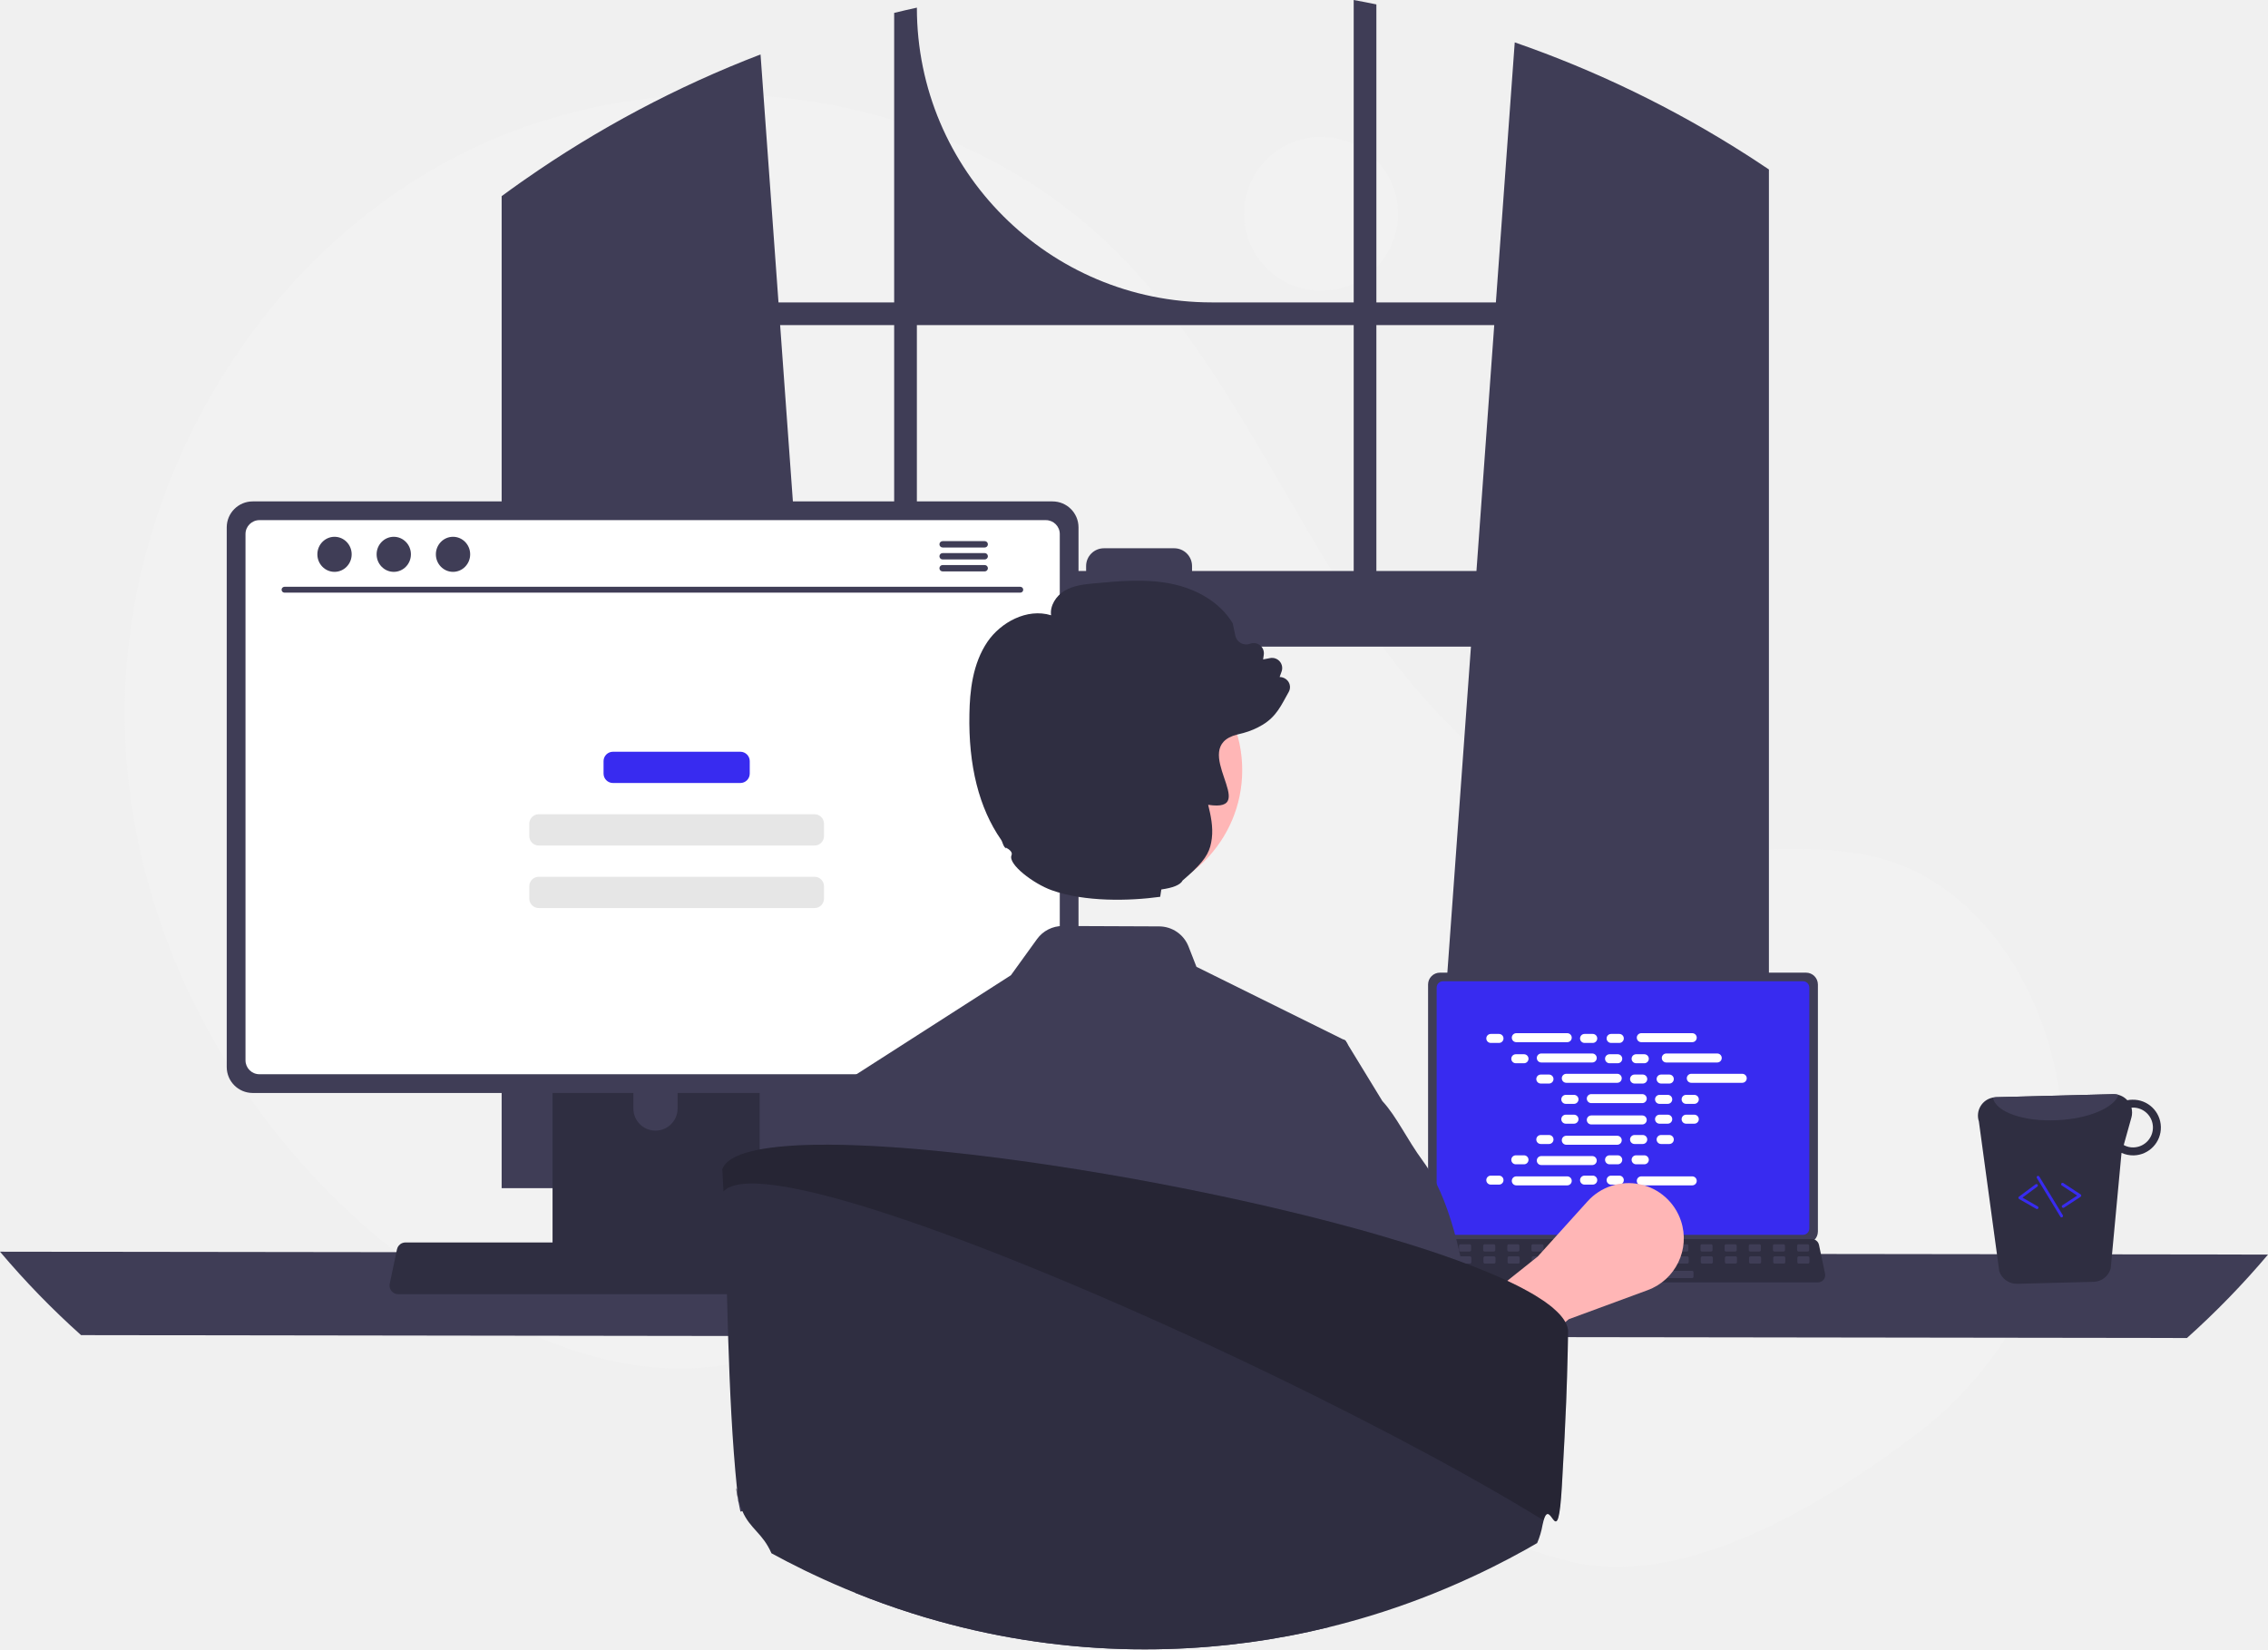
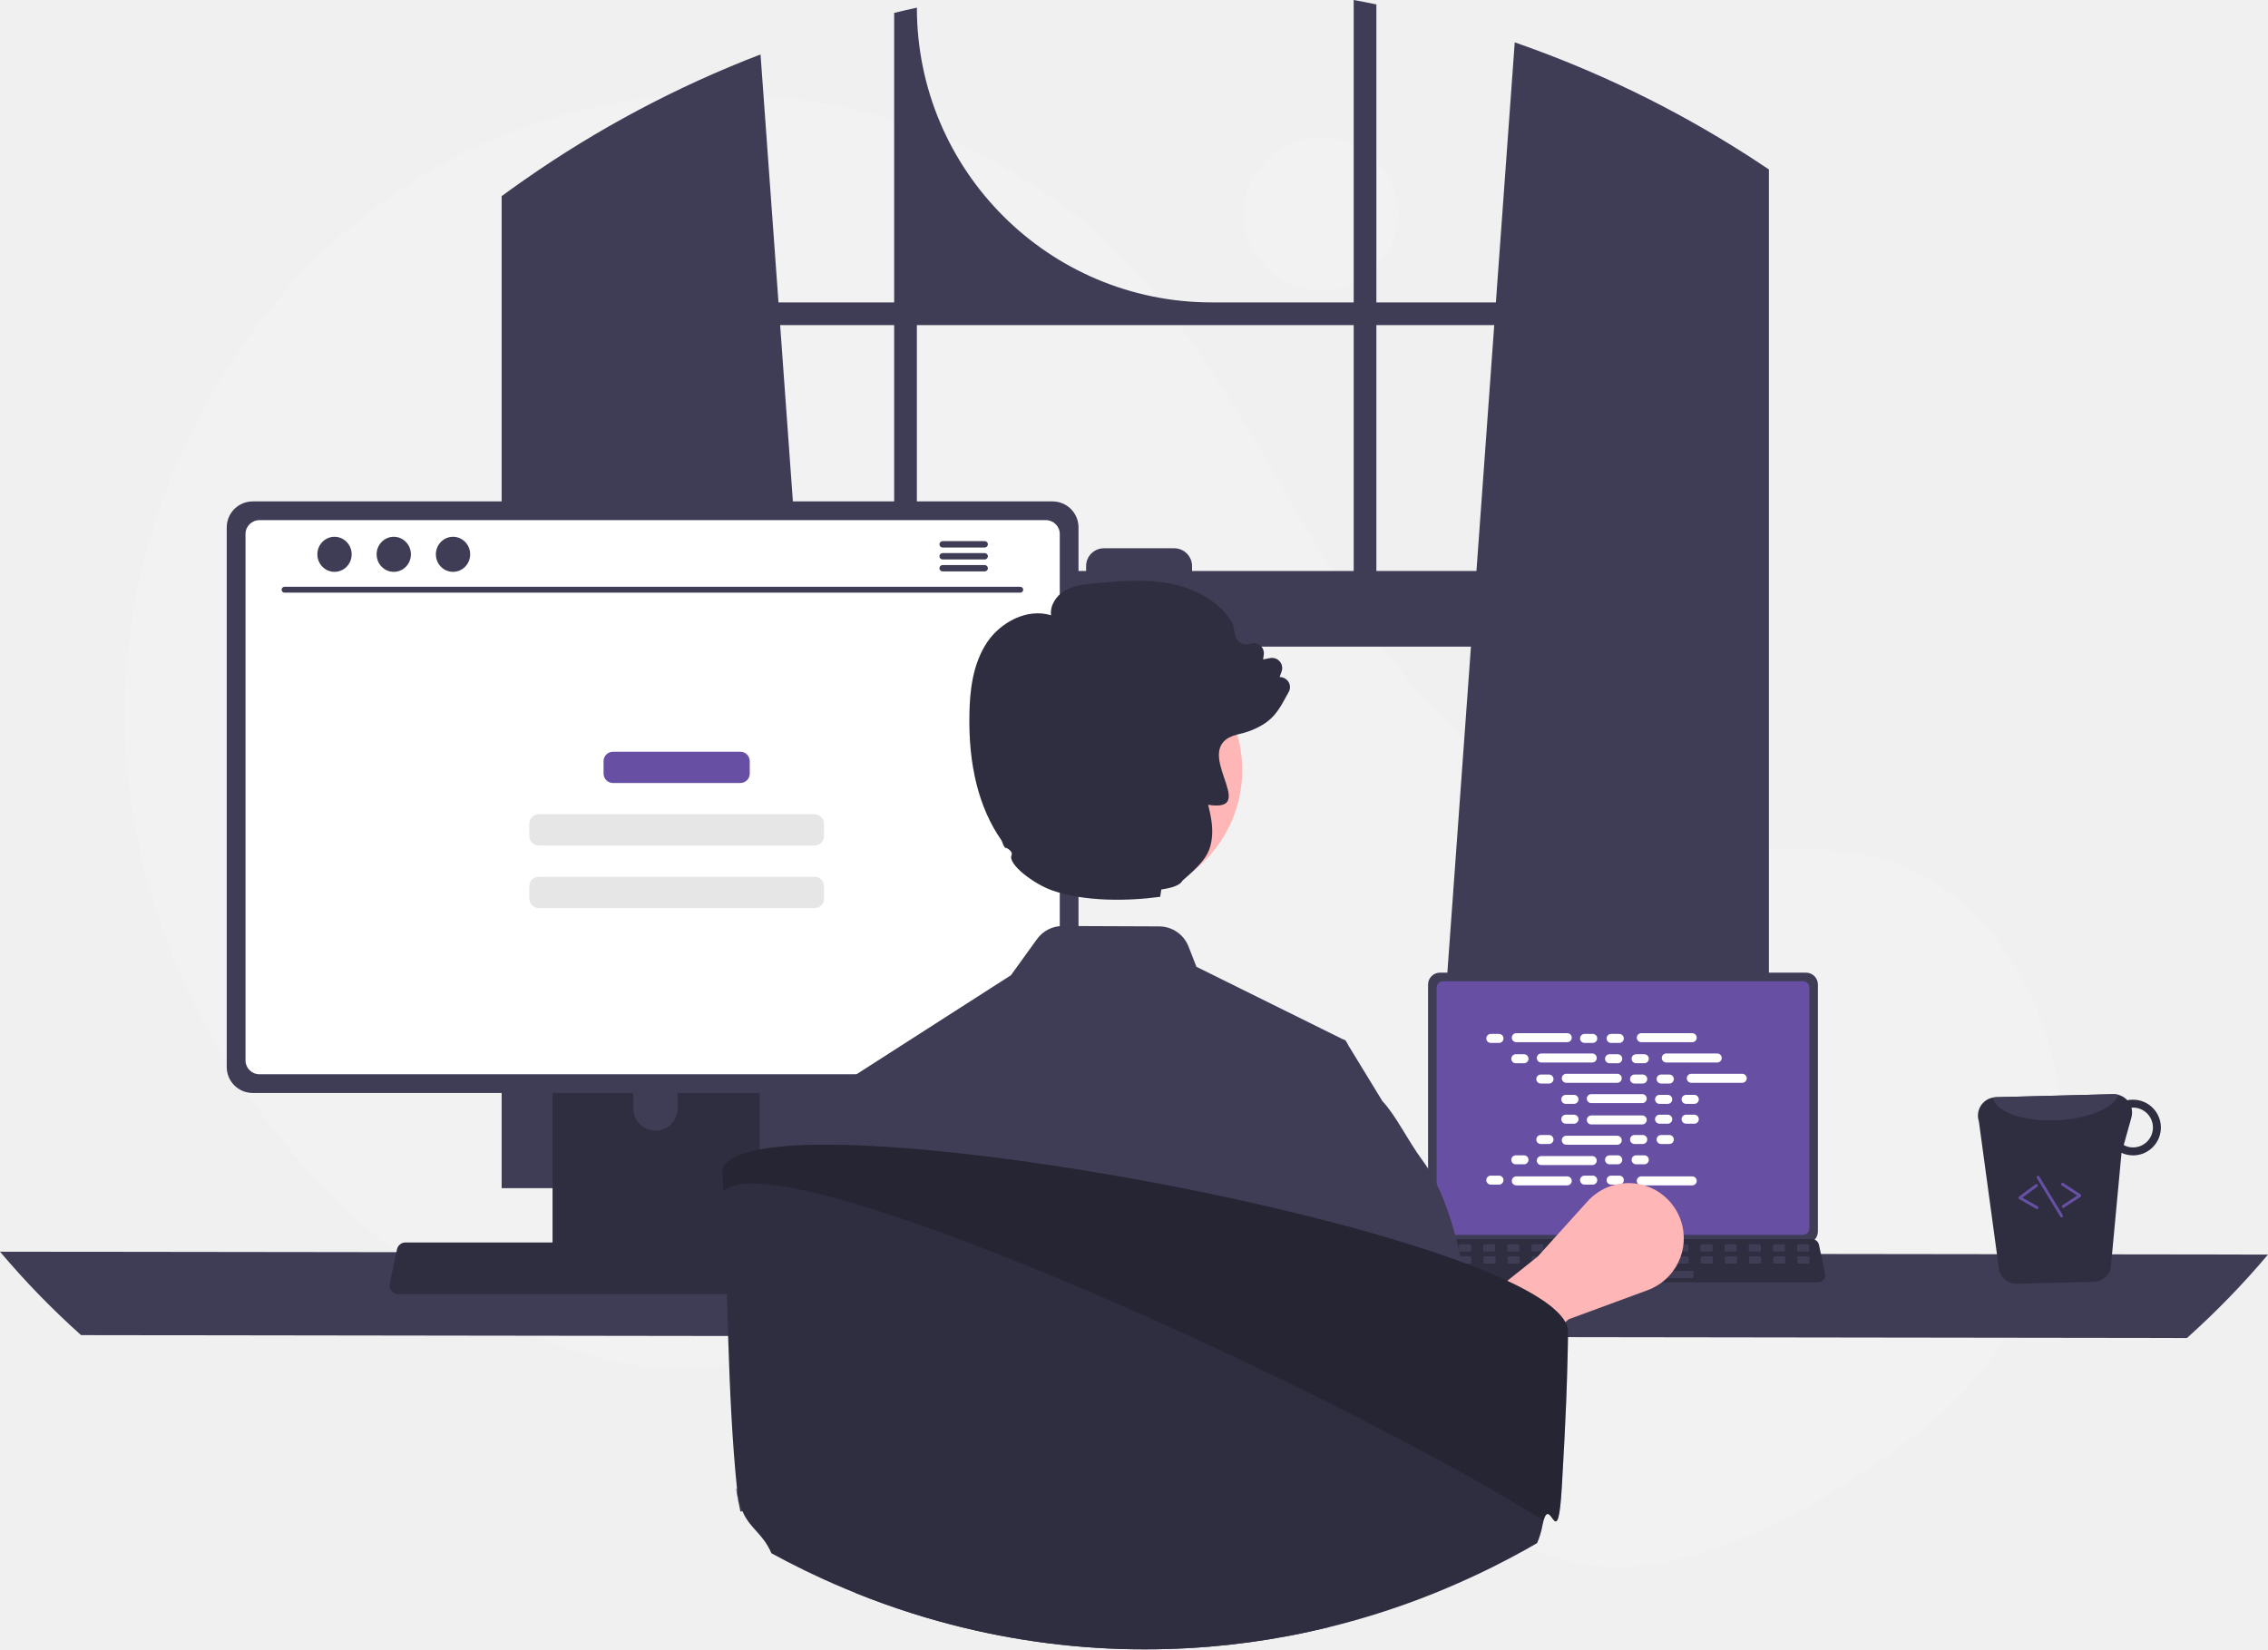
<svg xmlns="http://www.w3.org/2000/svg" data-name="Layer 1" width="786.82" height="572.258" viewBox="0 0 786.82 572.258">
  <circle cx="458.321" cy="74.182" r="26.701" fill="#f2f2f2" />
  <path d="M872.038,661.023c39.688-30.229,58.644-81.025,46.776-129.482q-.442-1.806-.934-3.604c-7.867-28.763-27.332-56.101-55.7-65.291-23.82-7.717-49.82-1.783-74.669-4.851-48.781-6.024-86.601-45.494-113.211-86.819-26.611-41.325-47.062-87.583-82.422-121.724-58.285-56.275-153.362-68.391-225.627-31.76C293.987,254.121,247.955,335.391,249.918,416.386c1.963,80.995,50.046,158.432,119.875,199.517,25.652,15.093,55.321,25.785,84.848,22.044,25.62-3.246,48.899-17.013,74.399-21.1,40.091-6.426,79.927,11.701,114.603,32.824,34.676,21.123,68.17,46.16,107.574,55.952C789.478,715.131,836.881,687.801,872.038,661.023Z" transform="translate(-206.59 -163.8711)" fill="#f2f2f2" />
  <path d="M815.016,219.191c-.87-.58-1.75-1.13-2.62-1.69a380.24,380.24,0,0,0-80.31-38.93l-6.54,90.22h-41.46v-103.39c-2.61-.54-5.24-1.05-7.87-1.53v104.92H626.946A102.27,102.27,0,0,1,524.676,166.521v-0c-2.64.57-5.26,1.18-7.88,1.83v100.44h-40.13l-6.23-86.03a380.858,380.858,0,0,0-81.94,43.53c-.44.3-.88.61-1.31.91-2.21,1.55-4.39,3.13-6.56,4.73v344.19h118.27l-2.09-28.95-11.5-158.95h231.59l-11.5,158.95-2.09,28.95h116.96v-353.45Q817.656,220.901,815.016,219.191Zm-298.22,142.78h-33.39l-6.17-85.3h39.56Zm159.42,0h-56.08v-1.69a6.18,6.18,0,0,0-6.19-6.18h-24.38a6.178,6.178,0,0,0-6.18,6.18v1.69h-58.71v-85.3h151.54Zm7.87,0v-85.3h40.89l-6.17,85.3Z" transform="translate(-206.59 -163.8711)" fill="#3f3d56" />
  <path d="M206.59,598.162a289.003,289.003,0,0,0,28.12,28.95l730.58,1a289.003,289.003,0,0,0,28.12-28.95Z" transform="translate(-206.59 -163.8711)" fill="#3f3d56" />
  <path d="M702.02,505.462v85.704a4.122,4.122,0,0,0,4.119,4.119H833.143a4.122,4.122,0,0,0,4.119-4.119v-85.704a4.124,4.124,0,0,0-4.119-4.115H706.139A4.124,4.124,0,0,0,702.02,505.462Z" transform="translate(-206.59 -163.8711)" fill="#3f3d56" />
-   <path d="M704.999,506.529V590.109a2.205,2.205,0,0,0,2.201,2.201H832.086a2.205,2.205,0,0,0,2.201-2.201V506.529a2.206,2.206,0,0,0-2.201-2.206H707.201A2.206,2.206,0,0,0,704.999,506.529Z" transform="translate(-206.59 -163.8711)" fill="#382bf0" />
+   <path d="M704.999,506.529V590.109a2.205,2.205,0,0,0,2.201,2.201H832.086a2.205,2.205,0,0,0,2.201-2.201V506.529a2.206,2.206,0,0,0-2.201-2.206H707.201A2.206,2.206,0,0,0,704.999,506.529Z" transform="translate(-206.59 -163.8711)" fill="#6750a4" />
  <path d="M699.364,607.881a2.47,2.47,0,0,0,1.943.93H837.299a2.502,2.502,0,0,0,2.446-3.016l-2.111-10.027a2.507,2.507,0,0,0-1.558-1.818,2.425,2.425,0,0,0-.888-.168H703.41a2.424,2.424,0,0,0-.888.168,2.507,2.507,0,0,0-1.558,1.818l-2.111,10.027A2.501,2.501,0,0,0,699.364,607.881Z" transform="translate(-206.59 -163.8711)" fill="#2f2e41" />
  <rect x="830.034" y="595.588" width="4.188" height="2.513" rx="0.488" transform="translate(1457.666 1029.819) rotate(-180)" fill="#3f3d56" />
  <rect x="821.657" y="595.588" width="4.188" height="2.513" rx="0.488" transform="translate(1440.912 1029.819) rotate(-180)" fill="#3f3d56" />
  <rect x="813.28" y="595.588" width="4.188" height="2.513" rx="0.488" transform="translate(1424.158 1029.819) rotate(-180)" fill="#3f3d56" />
  <rect x="804.903" y="595.588" width="4.188" height="2.513" rx="0.488" transform="translate(1407.404 1029.819) rotate(-180)" fill="#3f3d56" />
  <rect x="796.526" y="595.588" width="4.188" height="2.513" rx="0.488" transform="translate(1390.65 1029.819) rotate(-180)" fill="#3f3d56" />
  <rect x="788.149" y="595.588" width="4.188" height="2.513" rx="0.488" transform="translate(1373.896 1029.819) rotate(-180)" fill="#3f3d56" />
  <rect x="779.772" y="595.588" width="4.188" height="2.513" rx="0.488" transform="translate(1357.142 1029.819) rotate(-180)" fill="#3f3d56" />
  <rect x="771.395" y="595.588" width="4.188" height="2.513" rx="0.488" transform="translate(1340.388 1029.819) rotate(-180)" fill="#3f3d56" />
  <rect x="763.018" y="595.588" width="4.188" height="2.513" rx="0.488" transform="translate(1323.634 1029.819) rotate(-180)" fill="#3f3d56" />
  <rect x="754.641" y="595.588" width="4.188" height="2.513" rx="0.488" transform="translate(1306.88 1029.819) rotate(-180)" fill="#3f3d56" />
  <rect x="746.264" y="595.588" width="4.188" height="2.513" rx="0.488" transform="translate(1290.126 1029.819) rotate(-180)" fill="#3f3d56" />
  <rect x="737.887" y="595.588" width="4.188" height="2.513" rx="0.488" transform="translate(1273.372 1029.819) rotate(-180)" fill="#3f3d56" />
  <rect x="729.51" y="595.588" width="4.188" height="2.513" rx="0.488" transform="translate(1256.618 1029.819) rotate(-180)" fill="#3f3d56" />
  <rect x="721.133" y="595.588" width="4.188" height="2.513" rx="0.488" transform="translate(1239.865 1029.819) rotate(-180)" fill="#3f3d56" />
  <rect x="712.756" y="595.588" width="4.188" height="2.513" rx="0.488" transform="translate(1223.111 1029.819) rotate(-180)" fill="#3f3d56" />
  <rect x="704.379" y="595.588" width="4.188" height="2.513" rx="0.488" transform="translate(1206.357 1029.819) rotate(-180)" fill="#3f3d56" />
  <rect x="830.133" y="599.777" width="4.188" height="2.513" rx="0.488" transform="translate(1457.864 1038.196) rotate(-180)" fill="#3f3d56" />
  <rect x="821.756" y="599.777" width="4.188" height="2.513" rx="0.488" transform="translate(1441.11 1038.196) rotate(-180)" fill="#3f3d56" />
  <rect x="813.379" y="599.777" width="4.188" height="2.513" rx="0.488" transform="translate(1424.356 1038.196) rotate(-180)" fill="#3f3d56" />
  <rect x="805.002" y="599.777" width="4.188" height="2.513" rx="0.488" transform="translate(1407.602 1038.196) rotate(-180)" fill="#3f3d56" />
  <rect x="796.625" y="599.777" width="4.188" height="2.513" rx="0.488" transform="translate(1390.848 1038.196) rotate(-180)" fill="#3f3d56" />
  <rect x="788.248" y="599.777" width="4.188" height="2.513" rx="0.488" transform="translate(1374.094 1038.196) rotate(-180)" fill="#3f3d56" />
  <rect x="779.871" y="599.777" width="4.188" height="2.513" rx="0.488" transform="translate(1357.34 1038.196) rotate(-180)" fill="#3f3d56" />
  <rect x="771.494" y="599.777" width="4.188" height="2.513" rx="0.488" transform="translate(1340.586 1038.196) rotate(-180)" fill="#3f3d56" />
  <rect x="763.117" y="599.777" width="4.188" height="2.513" rx="0.488" transform="translate(1323.832 1038.196) rotate(-180)" fill="#3f3d56" />
  <rect x="754.74" y="599.777" width="4.188" height="2.513" rx="0.488" transform="translate(1307.078 1038.196) rotate(-180)" fill="#3f3d56" />
  <rect x="746.363" y="599.777" width="4.188" height="2.513" rx="0.488" transform="translate(1290.324 1038.196) rotate(-180)" fill="#3f3d56" />
  <rect x="737.986" y="599.777" width="4.188" height="2.513" rx="0.488" transform="translate(1273.57 1038.196) rotate(-180)" fill="#3f3d56" />
  <rect x="729.609" y="599.777" width="4.188" height="2.513" rx="0.488" transform="translate(1256.816 1038.196) rotate(-180)" fill="#3f3d56" />
  <rect x="721.232" y="599.777" width="4.188" height="2.513" rx="0.488" transform="translate(1240.062 1038.196) rotate(-180)" fill="#3f3d56" />
  <rect x="712.855" y="599.777" width="4.188" height="2.513" rx="0.488" transform="translate(1223.309 1038.196) rotate(-180)" fill="#3f3d56" />
  <rect x="704.478" y="599.777" width="4.188" height="2.513" rx="0.488" transform="translate(1206.555 1038.196) rotate(-180)" fill="#3f3d56" />
  <rect x="760.604" y="604.803" width="33.508" height="2.513" rx="0.488" transform="translate(1348.126 1048.248) rotate(-180)" fill="#3f3d56" />
  <rect x="515.631" y="358.737" width="5.966" height="3.122" rx="1.561" fill="#fff" />
  <rect x="548.154" y="358.737" width="5.966" height="3.122" rx="1.561" fill="#fff" />
  <rect x="557.369" y="358.737" width="5.966" height="3.122" rx="1.561" fill="#fff" />
  <rect x="524.477" y="358.477" width="20.796" height="3.122" rx="1.561" fill="#fff" />
  <rect x="567.841" y="358.477" width="20.796" height="3.122" rx="1.561" fill="#fff" />
  <rect x="524.304" y="365.784" width="5.966" height="3.122" rx="1.561" fill="#fff" />
  <rect x="556.827" y="365.784" width="5.966" height="3.122" rx="1.561" fill="#fff" />
  <rect x="566.042" y="365.784" width="5.966" height="3.122" rx="1.561" fill="#fff" />
  <rect x="533.15" y="365.523" width="20.796" height="3.122" rx="1.561" fill="#fff" />
  <rect x="576.514" y="365.523" width="20.796" height="3.122" rx="1.561" fill="#fff" />
  <rect x="532.977" y="372.83" width="5.966" height="3.122" rx="1.561" fill="#fff" />
  <rect x="565.5" y="372.83" width="5.966" height="3.122" rx="1.561" fill="#fff" />
  <rect x="574.715" y="372.83" width="5.966" height="3.122" rx="1.561" fill="#fff" />
  <rect x="541.823" y="372.57" width="20.796" height="3.122" rx="1.561" fill="#fff" />
  <rect x="585.187" y="372.57" width="20.796" height="3.122" rx="1.561" fill="#fff" />
  <rect x="541.649" y="379.877" width="5.966" height="3.122" rx="1.561" fill="#fff" />
  <rect x="574.172" y="379.877" width="5.966" height="3.122" rx="1.561" fill="#fff" />
  <rect x="583.387" y="379.877" width="5.966" height="3.122" rx="1.561" fill="#fff" />
  <rect x="550.496" y="379.617" width="20.796" height="3.122" rx="1.561" fill="#fff" />
  <rect x="548.154" y="407.898" width="5.966" height="3.122" rx="1.561" fill="#fff" />
  <rect x="557.369" y="407.898" width="5.966" height="3.122" rx="1.561" fill="#fff" />
  <rect x="567.841" y="408.158" width="20.796" height="3.122" rx="1.561" fill="#fff" />
  <rect x="515.631" y="407.898" width="5.966" height="3.122" rx="1.561" fill="#fff" />
  <rect x="524.477" y="408.158" width="20.796" height="3.122" rx="1.561" fill="#fff" />
  <rect x="524.304" y="400.851" width="5.966" height="3.122" rx="1.561" fill="#fff" />
  <rect x="556.827" y="400.851" width="5.966" height="3.122" rx="1.561" fill="#fff" />
  <rect x="566.042" y="400.851" width="5.966" height="3.122" rx="1.561" fill="#fff" />
  <rect x="533.15" y="401.111" width="20.796" height="3.122" rx="1.561" fill="#fff" />
  <rect x="532.977" y="393.804" width="5.966" height="3.122" rx="1.561" fill="#fff" />
  <rect x="565.5" y="393.804" width="5.966" height="3.122" rx="1.561" fill="#fff" />
  <rect x="574.715" y="393.804" width="5.966" height="3.122" rx="1.561" fill="#fff" />
  <rect x="541.823" y="394.064" width="20.796" height="3.122" rx="1.561" fill="#fff" />
  <rect x="541.649" y="386.758" width="5.966" height="3.122" rx="1.561" fill="#fff" />
  <rect x="574.172" y="386.758" width="5.966" height="3.122" rx="1.561" fill="#fff" />
  <rect x="583.387" y="386.758" width="5.966" height="3.122" rx="1.561" fill="#fff" />
  <rect x="550.496" y="387.018" width="20.796" height="3.122" rx="1.561" fill="#fff" />
  <path d="M711.507,654.353l-13.35-21.102,41.902-33.403,17.295-19.161a19.161,19.161,0,0,1,32.418,6.828h0a19.161,19.161,0,0,1-11.57,23.991l-27.349,10.075Z" transform="translate(-206.59 -163.8711)" fill="#ffb6b6" />
  <path d="M398.28,501.352v102.56h71.85v-102.56a3.448,3.448,0,0,0-2.43-3.3,3.175,3.175,0,0,0-1.03-.16H401.75A3.463,3.463,0,0,0,398.28,501.352Zm28.04,35.24a7.67,7.67,0,0,1,15.34,0v11.9a7.67,7.67,0,0,1-15.34,0Z" transform="translate(-206.59 -163.8711)" fill="#2f2e41" />
  <path d="M398.06,600.632v9.89a1.946,1.946,0,0,0,1.93,1.94h68.43a1.94,1.94,0,0,0,1.93-1.94v-9.89Z" transform="translate(-206.59 -163.8711)" fill="#3f3d56" />
  <path d="M285.25,346.832V534.092a9.007,9.007,0,0,0,9,9h277.5a9.007,9.007,0,0,0,9-9V346.832a9.011,9.011,0,0,0-9-8.99H294.25A9.012,9.012,0,0,0,285.25,346.832Z" transform="translate(-206.59 -163.8711)" fill="#3f3d56" />
  <path d="M291.76,349.162v182.62a4.818,4.818,0,0,0,4.81,4.81H569.44a4.818,4.818,0,0,0,4.81-4.81v-182.62a4.82,4.82,0,0,0-4.81-4.82H296.57A4.821,4.821,0,0,0,291.76,349.162Z" transform="translate(-206.59 -163.8711)" fill="#fff" />
  <path d="M342.4,611.792a2.948,2.948,0,0,0,2.32,1.11h162.34a2.987,2.987,0,0,0,2.92-3.6l-2.52-11.97a2.993,2.993,0,0,0-1.86-2.17,2.895,2.895,0,0,0-1.06-.2H347.23a2.894,2.894,0,0,0-1.06.2,2.992,2.992,0,0,0-1.86,2.17l-2.52,11.97A2.985,2.985,0,0,0,342.4,611.792Z" transform="translate(-206.59 -163.8711)" fill="#2f2e41" />
  <path d="M560.585,369.499H305.261a1.016,1.016,0,0,1,0-2.031H560.585a1.016,1.016,0,0,1,0,2.031Z" transform="translate(-206.59 -163.8711)" fill="#3f3d56" />
  <ellipse cx="116.051" cy="192.33" rx="5.95" ry="6.083" fill="#3f3d56" />
  <ellipse cx="136.607" cy="192.33" rx="5.95" ry="6.083" fill="#3f3d56" />
  <ellipse cx="157.163" cy="192.33" rx="5.95" ry="6.083" fill="#3f3d56" />
  <path d="M548.206,351.622h-14.6a1.105,1.105,0,0,0,0,2.21h14.6a1.105,1.105,0,0,0,0-2.21Z" transform="translate(-206.59 -163.8711)" fill="#3f3d56" />
  <path d="M548.206,355.772h-14.6a1.105,1.105,0,0,0,0,2.21h14.6a1.105,1.105,0,0,0,0-2.21Z" transform="translate(-206.59 -163.8711)" fill="#3f3d56" />
  <path d="M548.206,359.922h-14.6a1.105,1.105,0,0,0,0,2.21h14.6a1.105,1.105,0,0,0,0-2.21Z" transform="translate(-206.59 -163.8711)" fill="#3f3d56" />
  <path d="M900.186,604.972a6.416,6.416,0,0,0,6.183,4.331l26.492-.682a6.329,6.329,0,0,0,5.981-4.657l3.749-40.087a9.794,9.794,0,0,0,4.238.871,9.661,9.661,0,1,0-.485-19.317,8.184,8.184,0,0,0-1.736.181,6.548,6.548,0,0,0-4.874-2.103l-40.751,1.052a5.853,5.853,0,0,0-1.005.125,6.365,6.365,0,0,0-4.873,8.265Zm43.173-43.817,2.668-9.553a6.506,6.506,0,0,0,.02-3.375c.129-0.0.244-.062.373-.062a6.91,6.91,0,0,1,.324,13.817A6.505,6.505,0,0,1,943.359,561.156Z" transform="translate(-206.59 -163.8711)" fill="#2f2e41" />
  <path d="M897.978,544.686c.868,4.964,10.629,8.454,22.366,7.847,10.793-.497,19.617-4.287,21.234-8.778a6.025,6.025,0,0,0-1.844-.246l-40.751,1.052A5.853,5.853,0,0,0,897.978,544.686Z" transform="translate(-206.59 -163.8711)" fill="#3f3d56" />
-   <path d="M922.494,582.944a.497.497,0,0,0,.151-.066l5.753-3.766a.499.499,0,0,0,0-.836l-5.98-3.917a.5.5,0,1,0-.548.836l5.341,3.498-5.114,3.348a.5.5,0,0,0,.396.903Z" transform="translate(-206.59 -163.8711)" fill="#382bf0" />
-   <path d="M913.408,583.363a.5.5,0,0,0,.126-.918l-5.303-3.04,5.126-3.807a.5.5,0,1,0-.596-.802l-5.739,4.263a.5.5,0,0,0,.049.835l5.965,3.42A.5.5,0,0,0,913.408,583.363Z" transform="translate(-206.59 -163.8711)" fill="#382bf0" />
-   <path d="M921.922,586.244a.482.482,0,0,0,.137-.058.5.5,0,0,0,.168-.687l-8.155-13.408a.5.5,0,0,0-.854.521l8.155,13.408A.5.5,0,0,0,921.922,586.244Z" transform="translate(-206.59 -163.8711)" fill="#382bf0" />
-   <rect x="209.385" y="260.827" width="50.719" height="10.846" rx="3.264" fill="#382bf0" />
+   <path d="M922.494,582.944a.497.497,0,0,0,.151-.066l5.753-3.766a.499.499,0,0,0,0-.836l-5.98-3.917a.5.5,0,1,0-.548.836l5.341,3.498-5.114,3.348a.5.5,0,0,0,.396.903Z" transform="translate(-206.59 -163.8711)" fill="#6750a4" />
+   <path d="M913.408,583.363a.5.5,0,0,0,.126-.918l-5.303-3.04,5.126-3.807a.5.5,0,1,0-.596-.802l-5.739,4.263a.5.5,0,0,0,.049.835l5.965,3.42A.5.5,0,0,0,913.408,583.363Z" transform="translate(-206.59 -163.8711)" fill="#6750a4" />
+   <path d="M921.922,586.244a.482.482,0,0,0,.137-.058.5.5,0,0,0,.168-.687l-8.155-13.408a.5.5,0,0,0-.854.521l8.155,13.408A.5.5,0,0,0,921.922,586.244Z" transform="translate(-206.59 -163.8711)" fill="#6750a4" />
+   <rect x="209.385" y="260.827" width="50.719" height="10.846" rx="3.264" fill="#6750a4" />
  <rect x="183.626" y="282.519" width="102.236" height="10.846" rx="3.264" fill="#e6e6e6" />
  <rect x="183.626" y="304.21" width="102.236" height="10.846" rx="3.264" fill="#e6e6e6" />
  <path d="M497.301,540.717l.217.684.011.023,6.525,19.838,7.506,22.861,14.123,42.961.137,6.673v.023l1.049,53.684-2.909,7.278,3.274,11.932s-1.506-18.037-9.582-7.679c-4.574,5.886-9.925,11.91-14.317,17.556q9.6,3.884,19.507,7.027c1.426.456,2.863.89,4.301,1.323q.462.137.924.274a266.863,266.863,0,0,0,67.351,10.826c1.186.034,2.35.057,3.479.08.399.011.787.023,1.175.023,1.278.011,2.544.023,3.822.023q3.867,0,7.7-.114a266.853,266.853,0,0,0,56.091-7.586c-.125-7.586-.468-16.45-.958-25.918-.228-4.643-5.35-9.674-5.658-14.533-.217-3.65,4.381-7.084,4.141-10.792-1.551-22.827-3.491-14.064-4.928-30.229q-.222-2.379-.411-4.552c-.924-10.381-1.563-16.872-1.563-16.872l6.137-38.683,9.639-60.734-.742-1.221-.833-.411-50.844-25.165-2.761-7.073a10.979,10.979,0,0,0-10.141-6.947l-33.493-.137a10.931,10.931,0,0,0-8.909,4.529l-9.069,12.56Z" transform="translate(-206.59 -163.8711)" fill="#3f3d56" />
  <path d="M533.407,617.525,525.82,633.758l-5.179,11.088-8.909,46.646-4.46,4.734L503.45,679.467l-39.998,8.881c-1.312-7.29-.351.247-1.161-7.75.228-.228.468-.456.707-.685.639-.593,1.175-1.152,1.164-1.688-.456-27.584.913-74.526,12.343-102.966a60.053,60.053,0,0,1,7.027-13.107c.228-.308.445-.616.662-.924,5.27-7.381,8.601-14.647,13.324-19.815v-.011a.53.53,0,0,0,.08-.08.157.157,0,0,0,.046-.034l32.443-17.203,1.392,39.105.992,28.109Z" transform="translate(-206.59 -163.8711)" fill="#3f3d56" />
  <path d="M650.391,622.135l9.476,20.275,3.307,7.061,8.907,46.642,4.446,4.723,3.83-16.755,1.8-.369,32.459-6.722,9.461,30.046a17.984,17.984,0,0,0-3.261-22.506c-.646-.585-1.184-1.154-1.169-1.692.538-32.443-1.446-91.684-19.367-116.066-5.692-7.738-9.107-15.445-14.076-20.829-.015-.015-.015-.031-.031-.031L674.081,526.114l-.738-1.215-.831-.415Z" transform="translate(-206.59 -163.8711)" fill="#3f3d56" />
  <circle id="a657ec4b-47ce-4d2a-9c58-81a811696ca9" data-name="Ellipse 5" cx="386.397" cy="267.201" r="44.558" fill="#ffb6b6" />
  <path d="M653.212,399.948a3.759,3.759,0,0,0-2.69-1.19l.67-1.86a3.528,3.528,0,0,0-3.96-4.7l-2.44.47.23-1.63a3.534,3.534,0,0,0-4.73-3.82,3.766,3.766,0,0,1-3.24-.23,3.846,3.846,0,0,1-1.92-2.61l-.85-4.1-.09-.22c-4.14-6.9-12.1-11.92-21.84-13.76-8.67-1.65-17.56-.81-26.13-.02-3.4.32-7.24.68-10.44,2.64-2.72,1.68-5.02,5.04-4.55,8.43-8.45-2.59-17.51,2.58-22,9.1-5.32,7.76-6.19,17.48-6.33,25.08-.38,17.98,3.33,32.69,11,43.73.56.8.7,2.47,1.81,3.03l-.23-.37c1.24.62,2.5,1.62,2.03,2.69-1.35,3.08,7.62,9.89,13.94,12.14,11.53,4.11,26.86,3.76,37.64,2.28l.38-2.55c3.89-.53,6.63-1.54,7.4-3.12,1.36-1.16,2.52-2.2,3.53-3.16l.01-.01c.02-.02.06-.05.08-.07,4.87-4.67,6-7.33,6.51-11.38.49-3.97-.38-8-1.27-11.63,18.74,2.9-7.38-19.96,10.08-24.38a5.434,5.434,0,0,1,.61-.15c.51-.12,1.02-.24,1.51-.38a26.448,26.448,0,0,0,6.72-2.87c4.88-2.97,6.49-6.91,9.01-11.35A3.427,3.427,0,0,0,653.212,399.948Z" transform="translate(-206.59 -163.8711)" fill="#2f2e41" />
  <path d="M750.582,625.308c-.01,1.75-.03,4.2-.11,7.23q-.015.63-.03,1.29c-.13,5.57-.26,10.24-.47,15.43-.01.36-.02.71-.04,1.07-.28,7.24-.72,15.67-1.48,29.02-1.41,24.66-3.87,3.39-6.34,12.04-.12.43-.25.94-.37,1.54a27.916,27.916,0,0,1-1.88,6.33c-1.31.78-2.66,1.53-3.99,2.28-3.79,2.11-7.64,4.14-11.52,6.07-2.18,1.08-4.37,2.14-6.57,3.16-.35.16-.69.32-1.03.47a270.887,270.887,0,0,1-34.75,13.26c-2.32.7-4.63,1.38-6.97,2.01-2.44.68-4.88,1.32-7.35,1.92a266.893,266.893,0,0,1-56.09,7.59c-2.55.08-5.12.11-7.7.11-1.28,0-2.54-.01-3.82-.02-.39,0-.78-.01-1.17-.02-1.13-.03-2.3-.05-3.48-.08a266.663,266.663,0,0,1-67.35-10.83l-.93-.27c-1.44-.44-2.87-.87-4.3-1.33q-9.9-3.135-19.51-7.02-7.335-2.955-14.5-6.34a.339.339,0,0,1-.12-.06c-1-.46-2.01-.94-3.01-1.43-.13-.07-.27-.14-.41-.21q-5.595-2.73-11.07-5.72c-3.07-7.05-7.39-8.4-10.07-14.6a25.874,25.874,0,0,1-1.68-5.74c0-.02-.01-.04-.01-.07.28,3.72-1.19-6.6-.01-.04-.01-.12-.02-.25-.03-.4-.03-.36-.07-.8-.13-1.35-3.43-33.49-3.21-71.79-4.7-103.35q-.15-3.06-.31-5.86c-.03-.62-.07-1.23-.11-1.83.07-.18.15-.37.24-.55a1.002,1.002,0,0,1,.07-.15,1.623,1.623,0,0,1,.1-.18c.02-.03.05-.07.07-.1a.917.917,0,0,1,.05-.1c.09-.14.19-.29.3-.43.05-.06.09-.11.14-.16a.808.808,0,0,1,.12-.14.637.637,0,0,1,.11-.13c.04-.04.08-.09.13-.14a.302.302,0,0,1,.08-.08,2.033,2.033,0,0,1,.26-.25,9.624,9.624,0,0,1,1.14-.9c.14-.09.29-.18.43-.28a19.135,19.135,0,0,1,3.17-1.52c.38-.14.76-.27,1.17-.41.15-.04.29-.09.44-.14.22-.07.44-.14.67-.19,1.14-.34,2.37-.63,3.7-.9.16-.03.33-.06.5-.1.24-.05.49-.09.74-.13.34-.06.69-.12,1.04-.18,2.97-.47,6.34-.82,10.06-1.05q.525-.03,1.05-.06c.41-.02.82-.04,1.24-.06.35-.02.71-.03,1.07-.04.35-.02.71-.03,1.08-.04,1.01-.03,2.05-.06,3.11-.08,3.02-.06,6.2-.04,9.54.03,1.55.04,3.13.08,4.75.15.11,0,.21.01.31.01,1.41.05,2.83.11,4.29.19,1.02.05,2.05.1,3.08.16.97.06,1.95.12,2.94.19.77.04,1.54.1,2.32.15.66.05,1.32.1,1.98.14l.9.06c.49.04.98.07,1.48.12,1.1.09,2.2.18,3.32.27,1.11.1,2.24.2,3.37.3s2.27.21,3.41.32c.12.01.23.02.34.03,1.04.11,2.08.21,3.13.32.24.02.49.04.73.07,1.001.101,2.022.218,3.032.326.31.033.618.066.929.1.791.086,1.572.161,2.368.254,1.05.12,2.12.23,3.16.37.81.09,1.62.18,2.43.28,1.27.15,2.56.31,3.85.48.49.06.98.12,1.47.19,3.68.46,7.4.97,11.18,1.5,5.73.81,11.55,1.69,17.41,2.64q8.805,1.425,17.71,3.01c1.5.27,3,.54,4.51.82q1.02.195,2.04.39c1.16.21,2.32.43,3.48.65,1.16.22,2.32.44,3.48.67,1.38.27,2.77.54,4.15.81,9.09,1.8,18.13,3.72,26.95,5.73,1.45.33,2.9.67,4.34,1q4.32,1.005,8.56,2.04c.78.18,1.55.37,2.32.56,1.92.48,3.84.96,5.73,1.45l.33.09c1.39.34,2.75.69,4.11,1.05q4.815,1.26,9.47,2.55,3.09.855,6.11,1.73c3.01.87,5.96,1.75,8.83,2.64.71.22,1.42.44,2.12.65,2.1.65,4.17,1.31,6.18,1.97,1.6.52,3.16,1.05,4.7,1.58q2.31.795,4.53,1.59c.95.34,1.89.7,2.83,1.04,1.35.5,2.68,1,3.98,1.5.4.15.79.31,1.18.46.25.11.49.2.73.3.47.19.95.37,1.41.56.47.18.93.37,1.39.57.45.18.91.37,1.35.56.45.18.89.37,1.33.57.37.15.73.31,1.08.47.71.31,1.42.62,2.11.94.34.16.68.31,1.02.47l.78.36c.11.06.22.11.33.16.25.12.51.25.76.37.58.27,1.15.56,1.71.83.75.38,1.48.76,2.18,1.13.71.38,1.4.76,2.06,1.13.11.06.21.12.32.18.15.08.3.17.45.25.51.29,1,.59,1.49.88.96.59,1.87,1.17,2.72,1.75.19.13.37.26.56.38.63.45,1.23.89,1.79,1.34,0,.01,0,.01.01.01.19.14.37.29.55.43.15.14.31.26.46.4.52.45,1,.88,1.44,1.32a5.667,5.667,0,0,1,.42.43,1.208,1.208,0,0,1,.16.16c.2.2.38.4.55.6a.553.553,0,0,1,.07.09c.24.28.46.56.67.84.1.14.21.28.3.42.12.17.24.35.34.52.09.14.17.29.25.43a7.257,7.257,0,0,1,.54,1.13,5.241,5.241,0,0,1,.27.82A5.844,5.844,0,0,1,750.582,625.308Z" transform="translate(-206.59 -163.8711)" fill="#2f2e41" />
  <path d="M750.582,625.308c-.01,1.75-.03,4.2-.11,7.23-.01.42-.03.85-.04,1.29-.1,4.25-.25,9.5-.46,15.43-.01.36-.02.71-.04,1.07-.28,7.24-.72,15.67-1.48,29.02-1.41,24.66-3.87,3.39-6.34,12.04-6.86-4.22-14.38-8.64-22.42-13.18q-2.175-1.23-4.39-2.47c-16.08-8.97-34.04-18.37-52.79-27.68-.74-.37-1.49-.74-2.23-1.1-42.95-21.23-89.83-41.88-127.81-55.66-7.33-2.66-14.33-5.06-20.91-7.17-13.86-4.43-25.84-7.53-35.06-8.87-9.6-1.4-16.23-.9-18.91,1.99q-.15-3.06-.31-5.86-.06-.93-.12-1.83c.062-.165.142-.322.22-.48.011-.023.019-.047.03-.07a1.002,1.002,0,0,1,.07-.15,1.623,1.623,0,0,1,.1-.18,1.06,1.06,0,0,1,.12-.2c.09-.14.19-.29.3-.43a3.483,3.483,0,0,1,.26-.3.637.637,0,0,1,.11-.13c.04-.04.08-.09.13-.14a.302.302,0,0,1,.08-.08,2.033,2.033,0,0,1,.26-.25,9.624,9.624,0,0,1,1.14-.9c.14-.09.29-.18.43-.28a19.135,19.135,0,0,1,3.17-1.52c.38-.14.76-.27,1.17-.41.15-.04.29-.09.44-.14.22-.07.44-.14.67-.19,1.14-.34,2.37-.63,3.7-.9.4-.08.82-.16,1.24-.23.34-.06.69-.12,1.04-.18,2.97-.47,6.34-.82,10.06-1.05q.525-.03,1.05-.06c.41-.02.82-.04,1.24-.06.35-.02.71-.03,1.07-.04.35-.02.71-.03,1.08-.04,1.01-.03,2.05-.06,3.11-.08,3.02-.05,6.2-.03,9.54.04,1.55.03,3.13.08,4.75.15.1,0,.21.01.31.01,1.41.04,2.84.11,4.29.18,1.02.05,2.05.1,3.08.16.97.06,1.95.12,2.94.19.77.04,1.54.1,2.32.15.66.05,1.32.1,1.98.14.79.06,1.58.12,2.38.18,1.1.09,2.2.18,3.32.27,1.11.1,2.24.2,3.37.3s2.27.21,3.41.32c.12.01.23.02.34.03,1.04.11,2.08.21,3.13.32q8.73.885,17.97,2.07,5.52.705,11.18,1.51c5.73.81,11.55,1.69,17.41,2.63q8.805,1.425,17.71,3.01c1.5.27,3,.54,4.51.82q2.76.51,5.52,1.04c1.16.22,2.32.44,3.48.67,1.38.27,2.77.54,4.15.81,9.09,1.8,18.13,3.72,26.95,5.73,1.45.33,2.9.67,4.34,1q4.32,1.005,8.56,2.04c.78.19,1.55.38,2.32.57q2.895.72,5.73,1.44v.01c.11.02.22.05.33.08,1.38.35,2.75.7,4.11,1.06q4.815,1.26,9.47,2.54c2.06.58,4.1,1.15,6.11,1.73,3.01.88,5.96,1.76,8.83,2.64.71.22,1.42.44,2.12.65q3.15.99,6.18,1.97c1.6.52,3.16,1.05,4.7,1.58q2.31.795,4.53,1.59c.96.34,1.9.69,2.83,1.03,1.36.5,2.68,1,3.98,1.51.4.15.79.31,1.18.46.73.28,1.44.57,2.14.86.47.18.93.37,1.39.57.45.18.91.37,1.35.56.45.18.89.37,1.33.57.37.15.73.31,1.08.47.71.31,1.42.62,2.11.94.34.16.68.31,1.02.47l.78.36c.11.06.22.11.33.16.85.4,1.67.8,2.47,1.2.75.38,1.48.76,2.18,1.13.83.44,1.62.87,2.38,1.31.15.08.3.17.45.25.51.29,1,.59,1.49.88.96.59,1.87,1.17,2.72,1.75.84.58,1.62,1.15,2.35,1.72,0,.01,0,.01.01.01.35.28.69.56,1.01.83.52.45,1,.88,1.44,1.32a5.667,5.667,0,0,1,.42.43,1.208,1.208,0,0,1,.16.16c.21.23.42.46.62.69.24.28.46.56.67.84.1.14.21.28.3.42.12.17.24.35.34.52.09.14.17.29.25.43a7.257,7.257,0,0,1,.54,1.13,6.053,6.053,0,0,1,.27.82A5.844,5.844,0,0,1,750.582,625.308Z" transform="translate(-206.59 -163.8711)" opacity="0.2" />
</svg>
